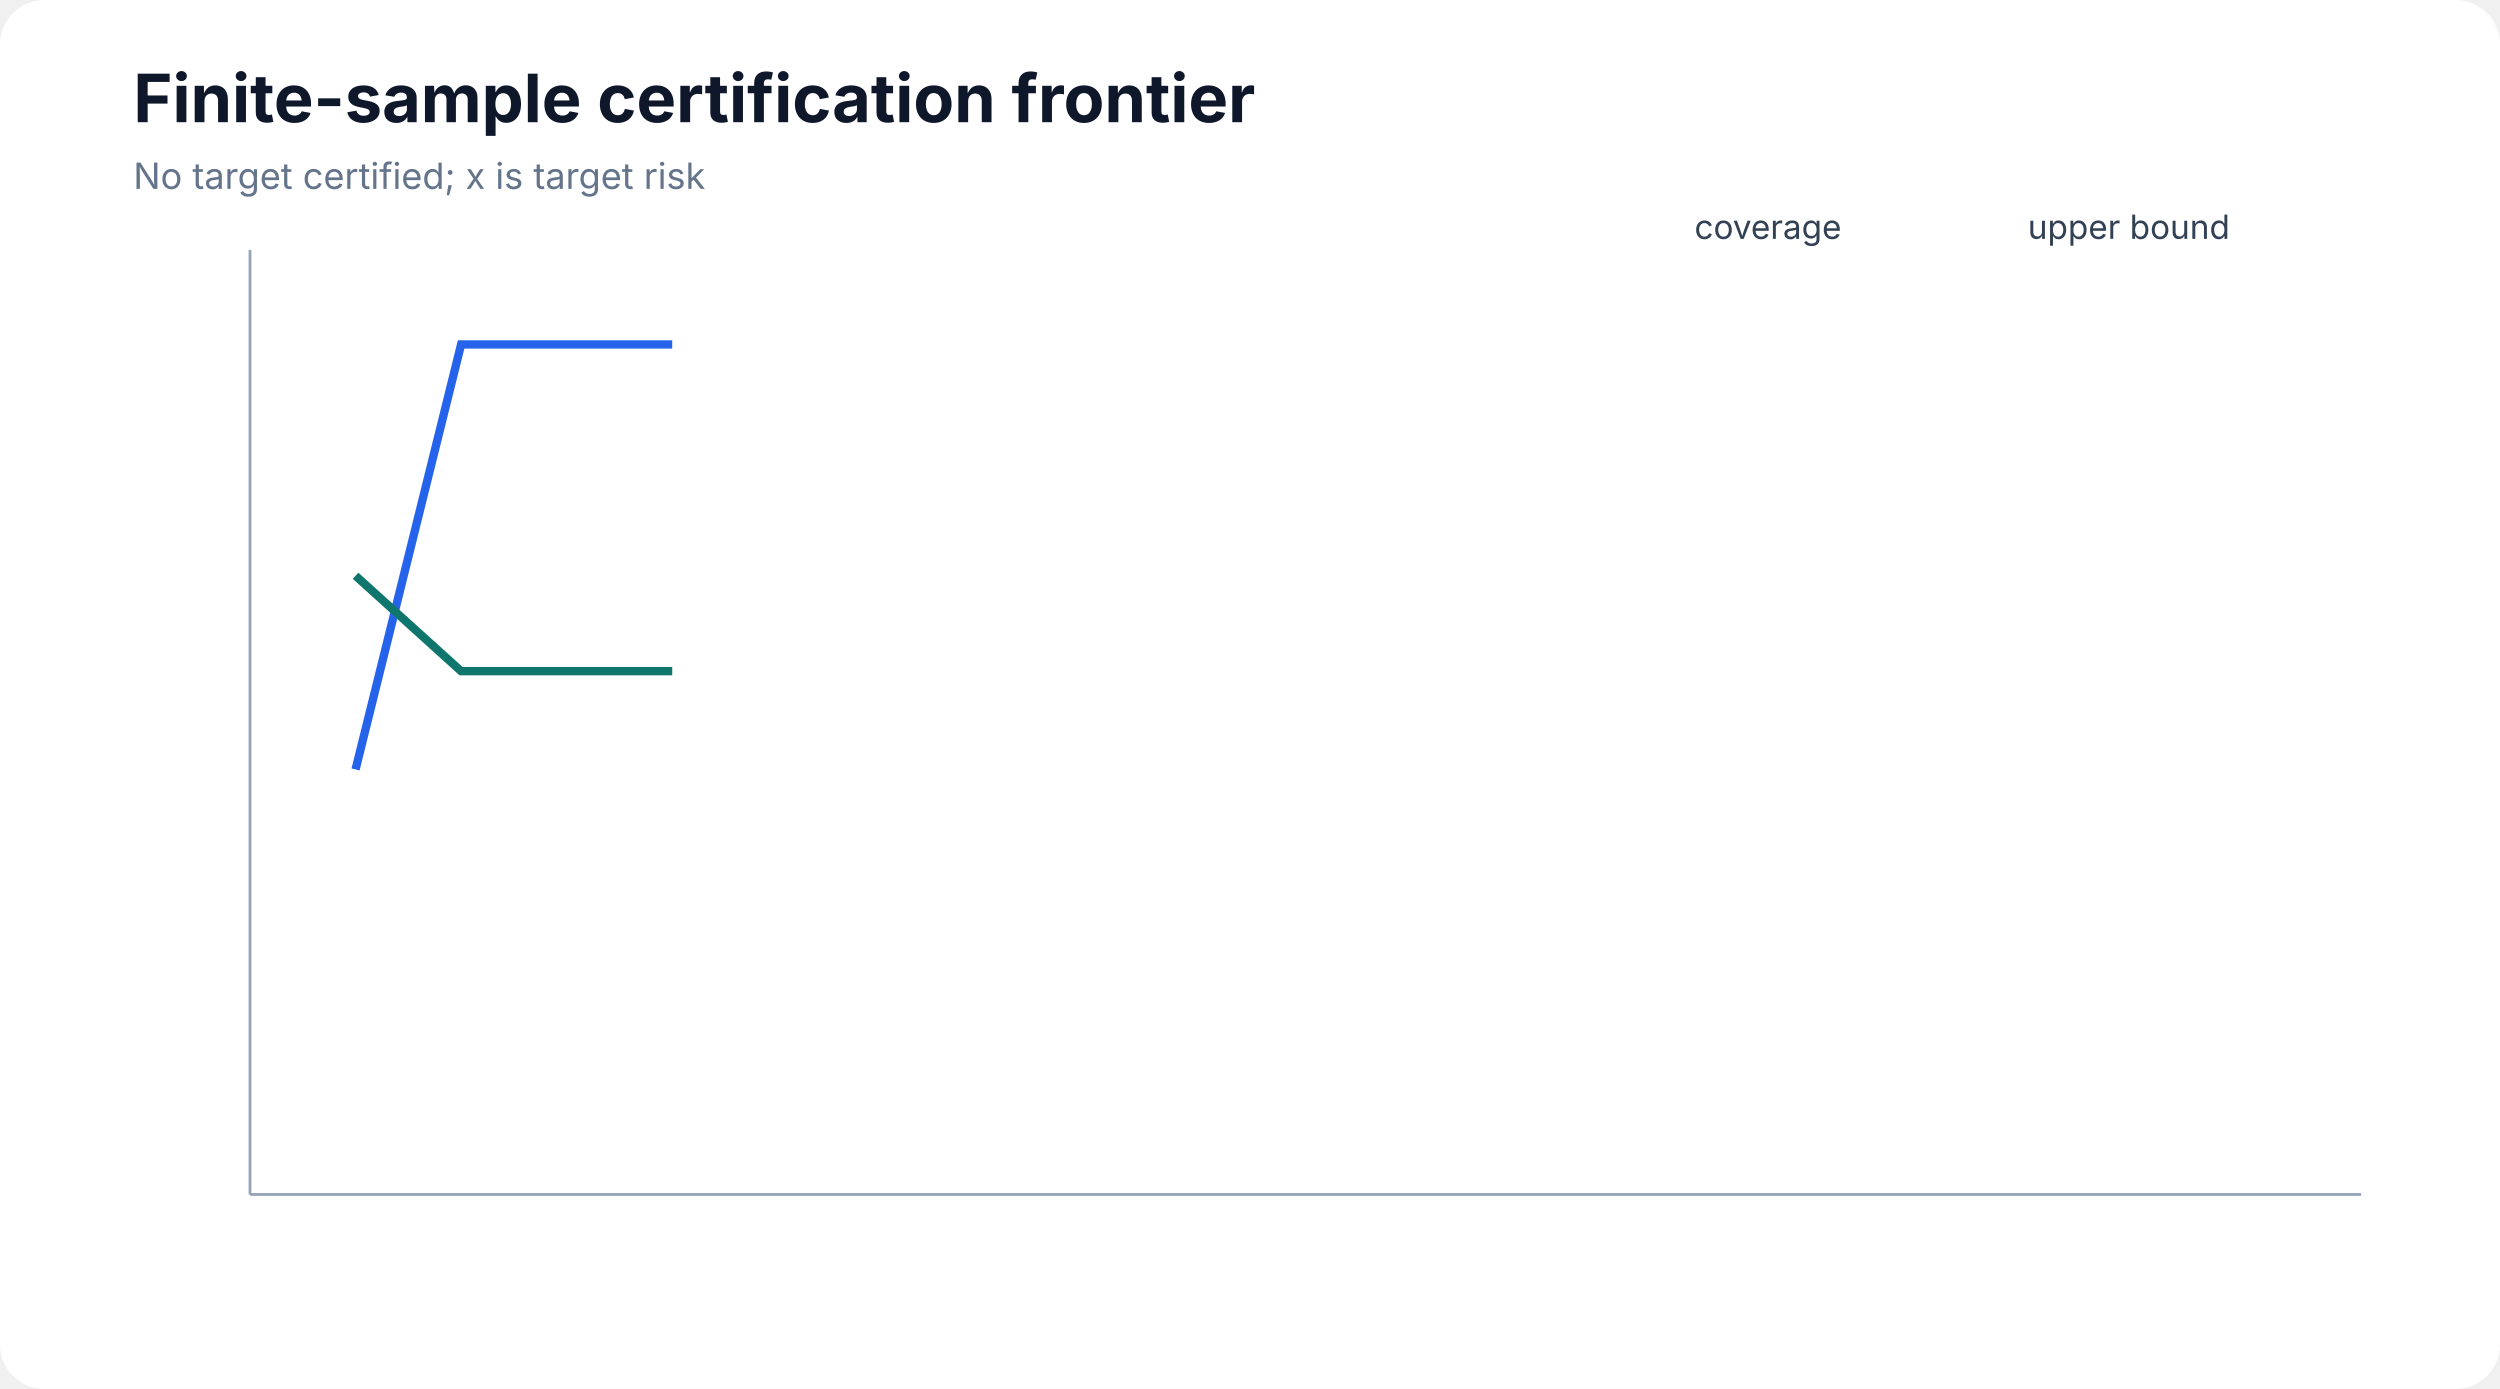
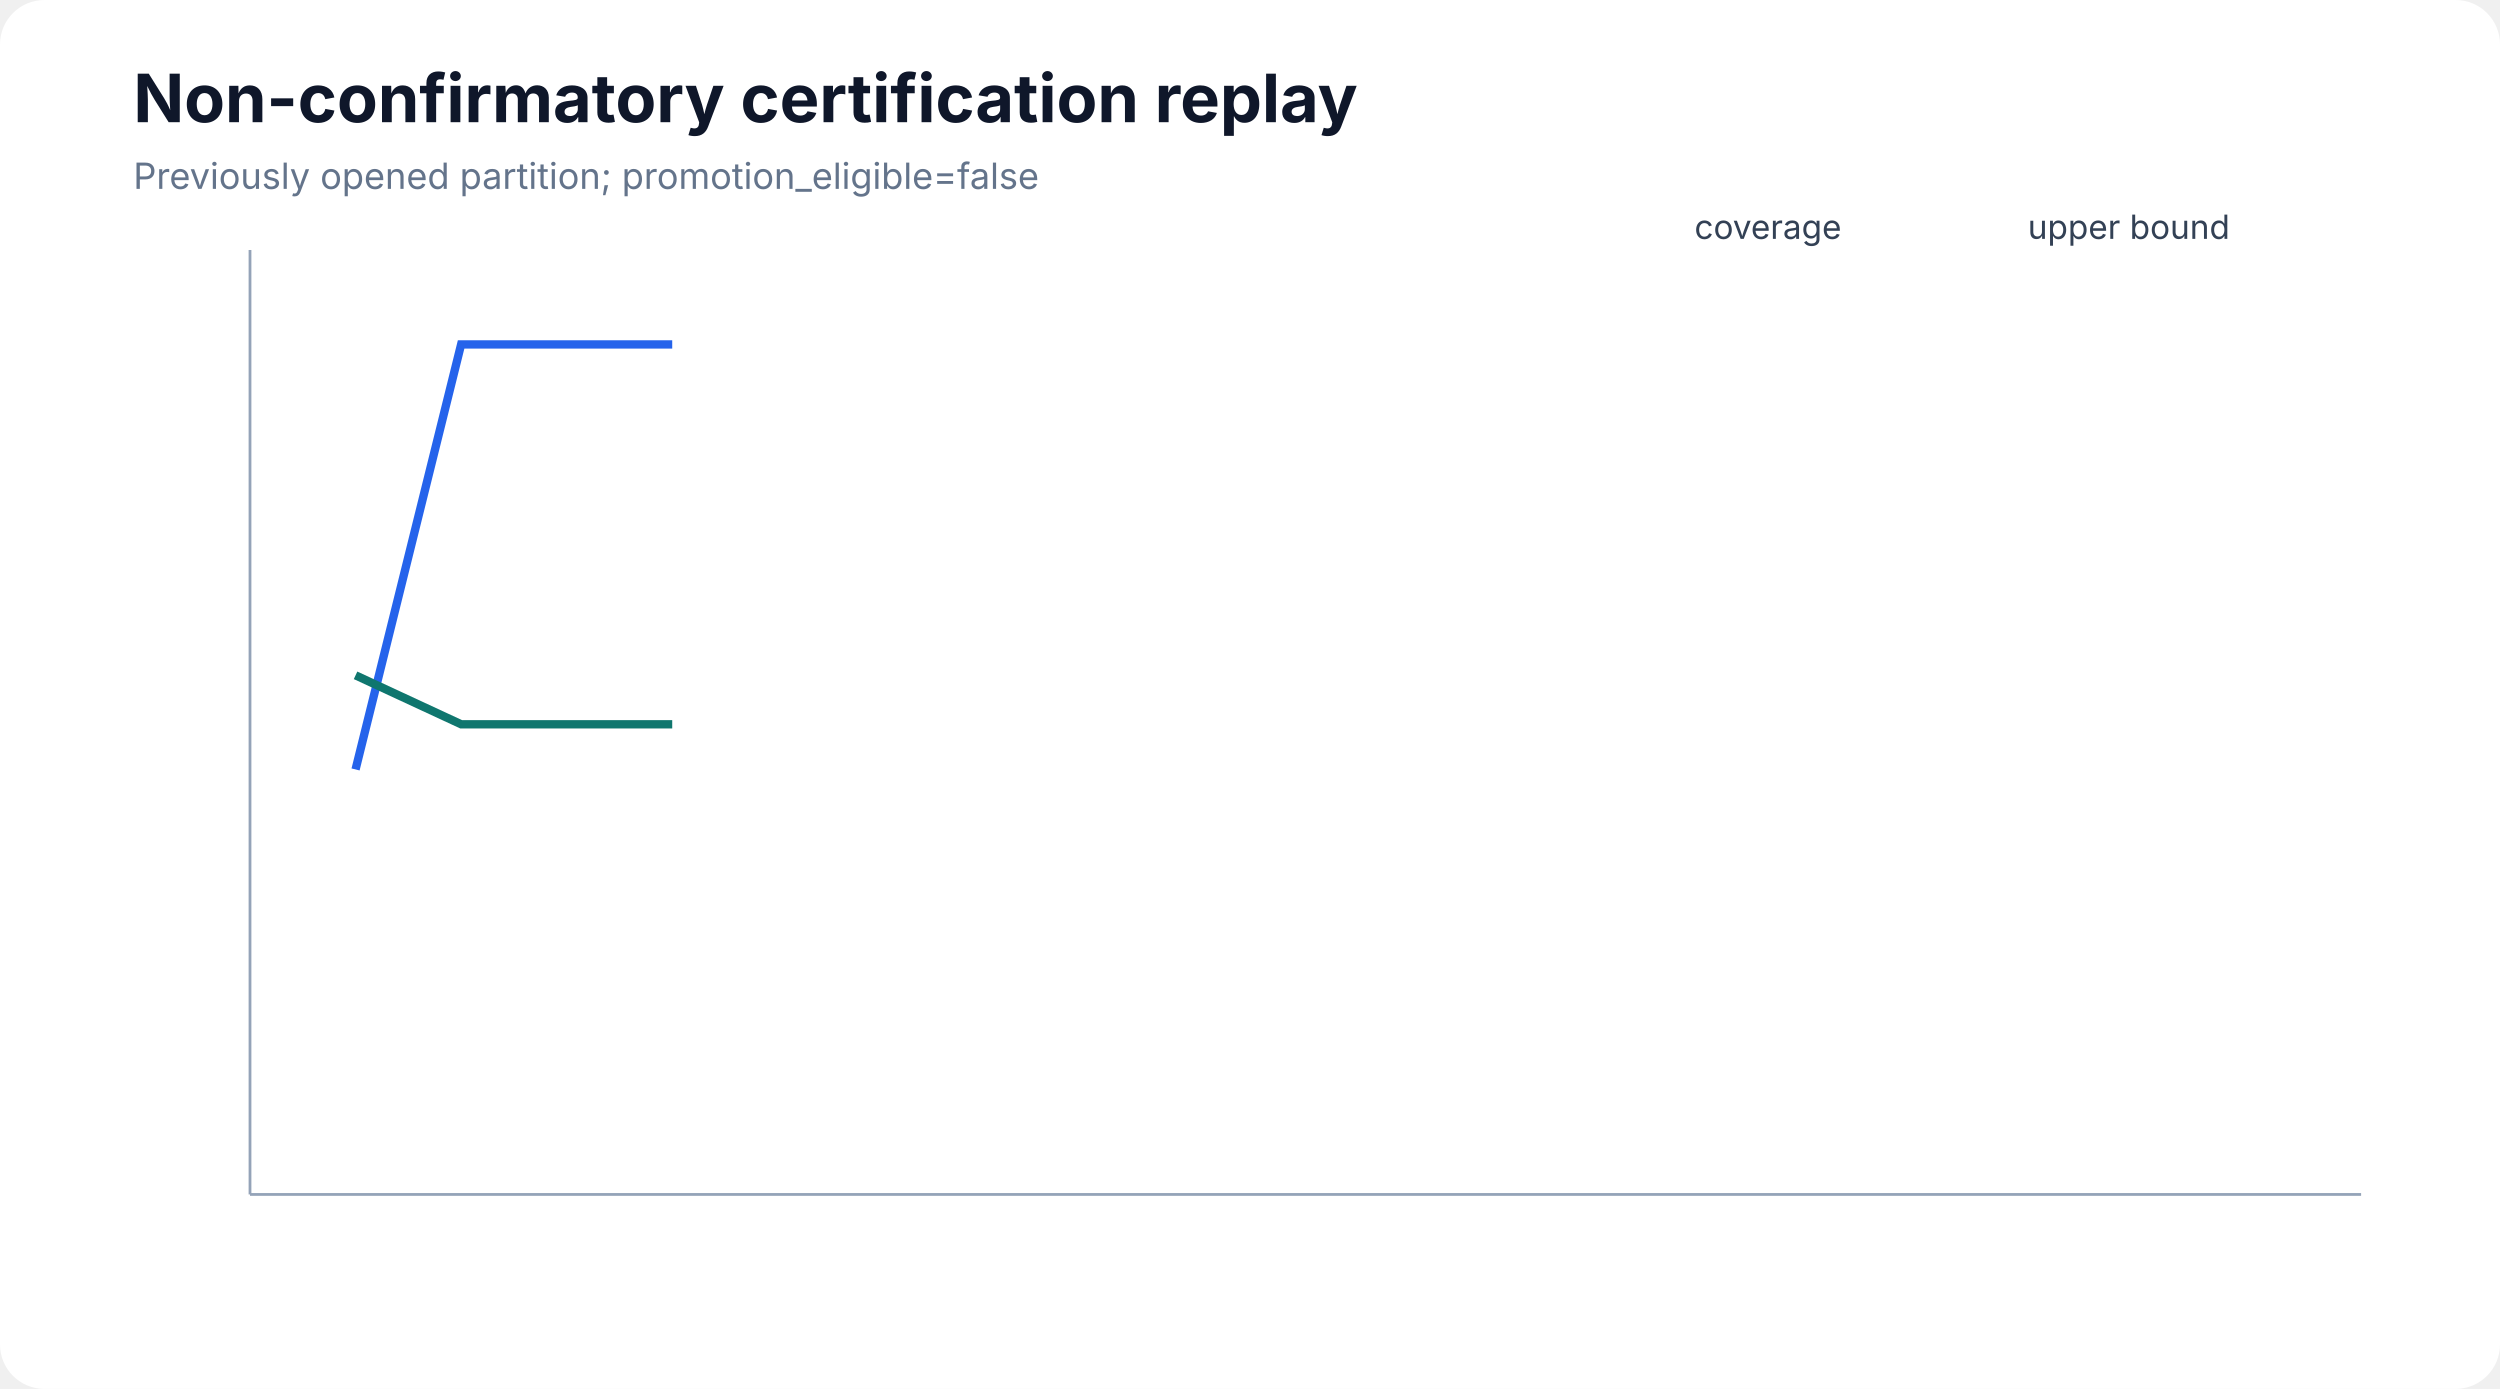
- <svg xmlns="http://www.w3.org/2000/svg" width="900" height="500" viewBox="0 0 900 500" role="img" aria-label="Finite-sample certification frontier">
+ <svg xmlns="http://www.w3.org/2000/svg" width="900" height="500" viewBox="0 0 900 500" role="img" aria-label="Non-confirmatory certification replay">
  <style>text{font-family:Inter,Arial,sans-serif;fill:#334155}.title{font-size:24px;font-weight:700;fill:#0f172a}.sub{font-size:13px;fill:#64748b}.label{font-size:12px}.value{font-size:12px;font-weight:600}@media(prefers-color-scheme:dark){text{fill:#cbd5e1}.title{fill:#f8fafc}.sub{fill:#94a3b8}}</style>
  <rect width="900" height="500" rx="16" fill="#ffffff" />
-   <text x="48" y="44" class="title">Finite-sample certification frontier</text>
-   <text x="48" y="68" class="sub">No target certified; x is target risk</text>
+   <text x="48" y="44" class="title">Non-confirmatory certification replay</text>
+   <text x="48" y="68" class="sub">Previously opened partition; promotion_eligible=false</text>
  <line x1="90" y1="430" x2="850" y2="430" stroke="#94a3b8" />
  <line x1="90" y1="90" x2="90" y2="430" stroke="#94a3b8" />
  <polyline points="128.00,277.00 166.00,124.00 242.00,124.00" fill="none" stroke="#2563eb" stroke-width="3" />
  <text x="610" y="86" class="label" fill="#2563eb">coverage</text>
-   <polyline points="128.00,207.28 166.00,241.62 242.00,241.62" fill="none" stroke="#0f766e" stroke-width="3" />
+   <polyline points="128.00,243.12 166.00,260.74 242.00,260.74" fill="none" stroke="#0f766e" stroke-width="3" />
  <text x="730" y="86" class="label" fill="#0f766e">upper bound</text>
</svg>
